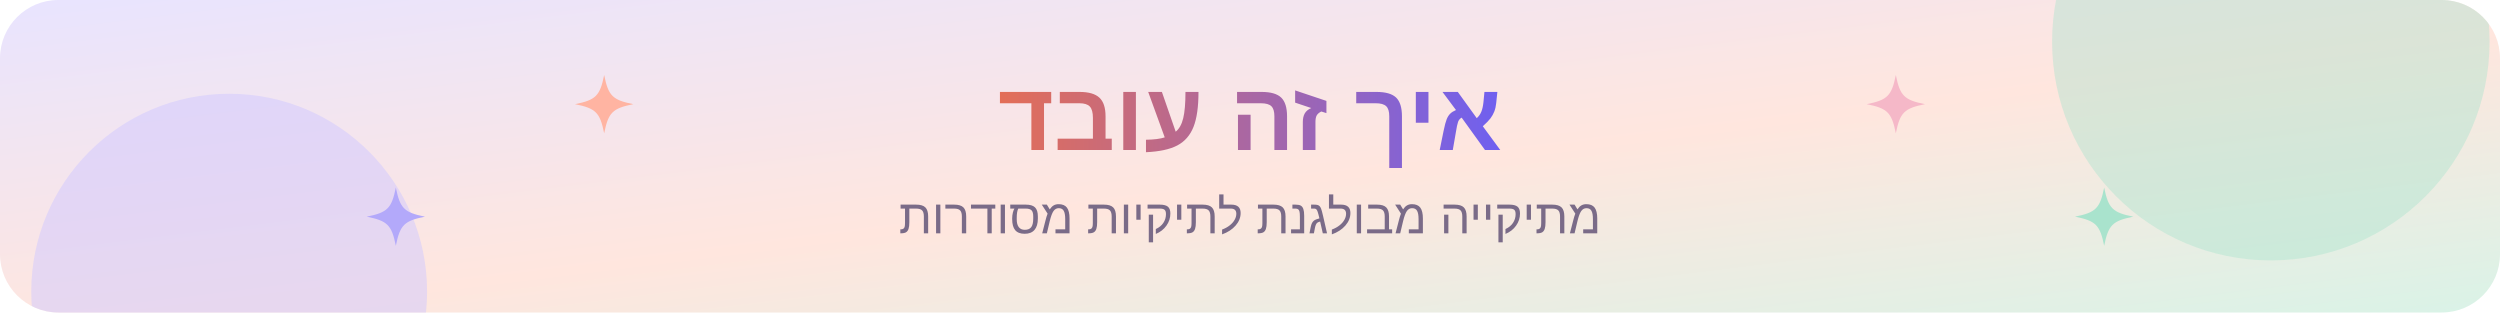
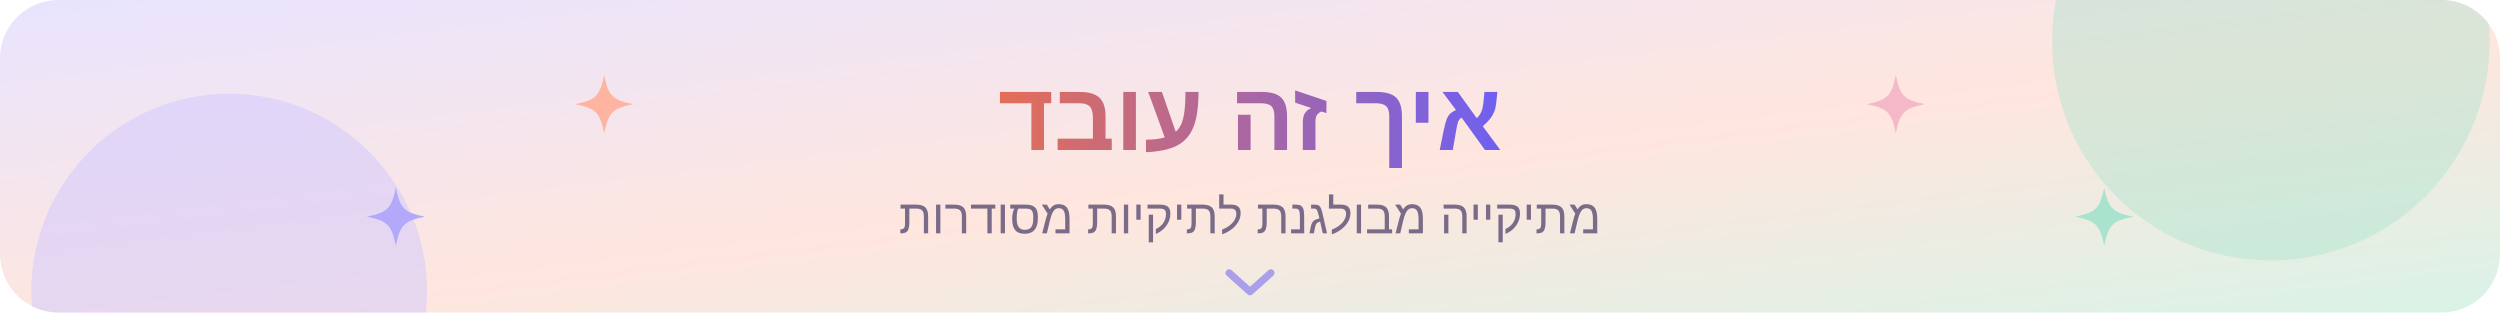
<svg xmlns="http://www.w3.org/2000/svg" viewBox="0 0 1200 150" width="1200" height="150" role="img" aria-label="איך זה עובד">
  <defs>
    <linearGradient id="bg" x1="0" y1="0" x2="1" y2="1">
      <stop offset="0" stop-color="#E8E4FF" />
      <stop offset=".55" stop-color="#FFE6DE" />
      <stop offset="1" stop-color="#D9F3E7" />
    </linearGradient>
    <linearGradient id="t" x1="0" y1="0" x2="1" y2="0">
      <stop offset="0" stop-color="#E36E57" />
      <stop offset="1" stop-color="#6F60F0" />
    </linearGradient>
    <clipPath id="c">
      <rect width="1200" height="150" rx="28" />
    </clipPath>
    <path id="s" d="M0-14C2-4 4-2 14 0 4 2 2 4 0 14-2 4-4 2-14 0-4-2-2-4 0-14Z" />
    <path id="pin" d="M0 0C-5-9-22-20-22-37a22 22 0 0 1 44 0C22-20 5-9 0 0Z" />
  </defs>
  <style>
.blob{animation:drift 11s ease-in-out infinite alternate}.b2{animation-duration:14s;animation-direction:alternate-reverse}.b3{animation-duration:17s}
.bob{animation:bob 3.4s ease-in-out infinite}.d1{animation-delay:-.9s}.d2{animation-delay:-1.8s}.d3{animation-delay:-2.6s}
.walk{stroke-dasharray:3 15;animation:walk 3s linear infinite}
.tw{animation:tw 3.2s ease-in-out infinite}.t2{animation-delay:-1s}.t3{animation-delay:-2s}
.rise{animation:rise .9s ease-out both}.r2{animation-delay:.2s}
@keyframes drift{to{transform:translate(40px,-20px) scale(1.12)}}
@keyframes bob{0%,100%{transform:translateY(0)}50%{transform:translateY(-10px)}}
@keyframes walk{to{stroke-dashoffset:-54}}
@keyframes tw{0%,100%{opacity:.35}50%{opacity:1}}
@keyframes rise{from{opacity:0;transform:translateY(16px)}}
@media (prefers-reduced-motion:reduce){*{animation:none!important}}
</style>
  <g clip-path="url(#c)">
    <rect width="1200" height="150" fill="url(#bg)" />
    <circle class="blob" cx="110" cy="140" r="95" fill="#CFC8FF" opacity=".5" />
    <circle class="blob b2" cx="1090" cy="20" r="105" fill="#A9E3CD" opacity=".42" />
    <use class="tw" href="#s" x="290" y="50" fill="#FFB4A2" />
    <use class="tw t2" href="#s" x="190" y="104" fill="#B3A9FA" />
    <use class="tw t3" href="#s" x="910" y="50" fill="#F5B8C8" />
    <use class="tw" href="#s" x="1010" y="104" fill="#A9E3CD" />
    <g font-family="-apple-system,BlinkMacSystemFont,'Segoe UI',Helvetica,Arial,sans-serif" text-anchor="middle" direction="rtl">
      <text x="600" y="72.0" font-size="46" font-weight="800" fill="url(#t)">איך זה עובד</text>
      <text x="600" y="112.0" font-size="23" fill="#7A6B88">מתיקייה מבולגנת לתיקיות מסודרות</text>
    </g>
+     <g transform="translate(600 136)">
+       <g class="bob">
+         <path d="M-10-5l10 9 10-9" fill="none" stroke="#6F60F0" stroke-opacity=".55" stroke-width="3.5" stroke-linecap="round" stroke-linejoin="round" />
+       </g>
+     </g>
  </g>
</svg>
